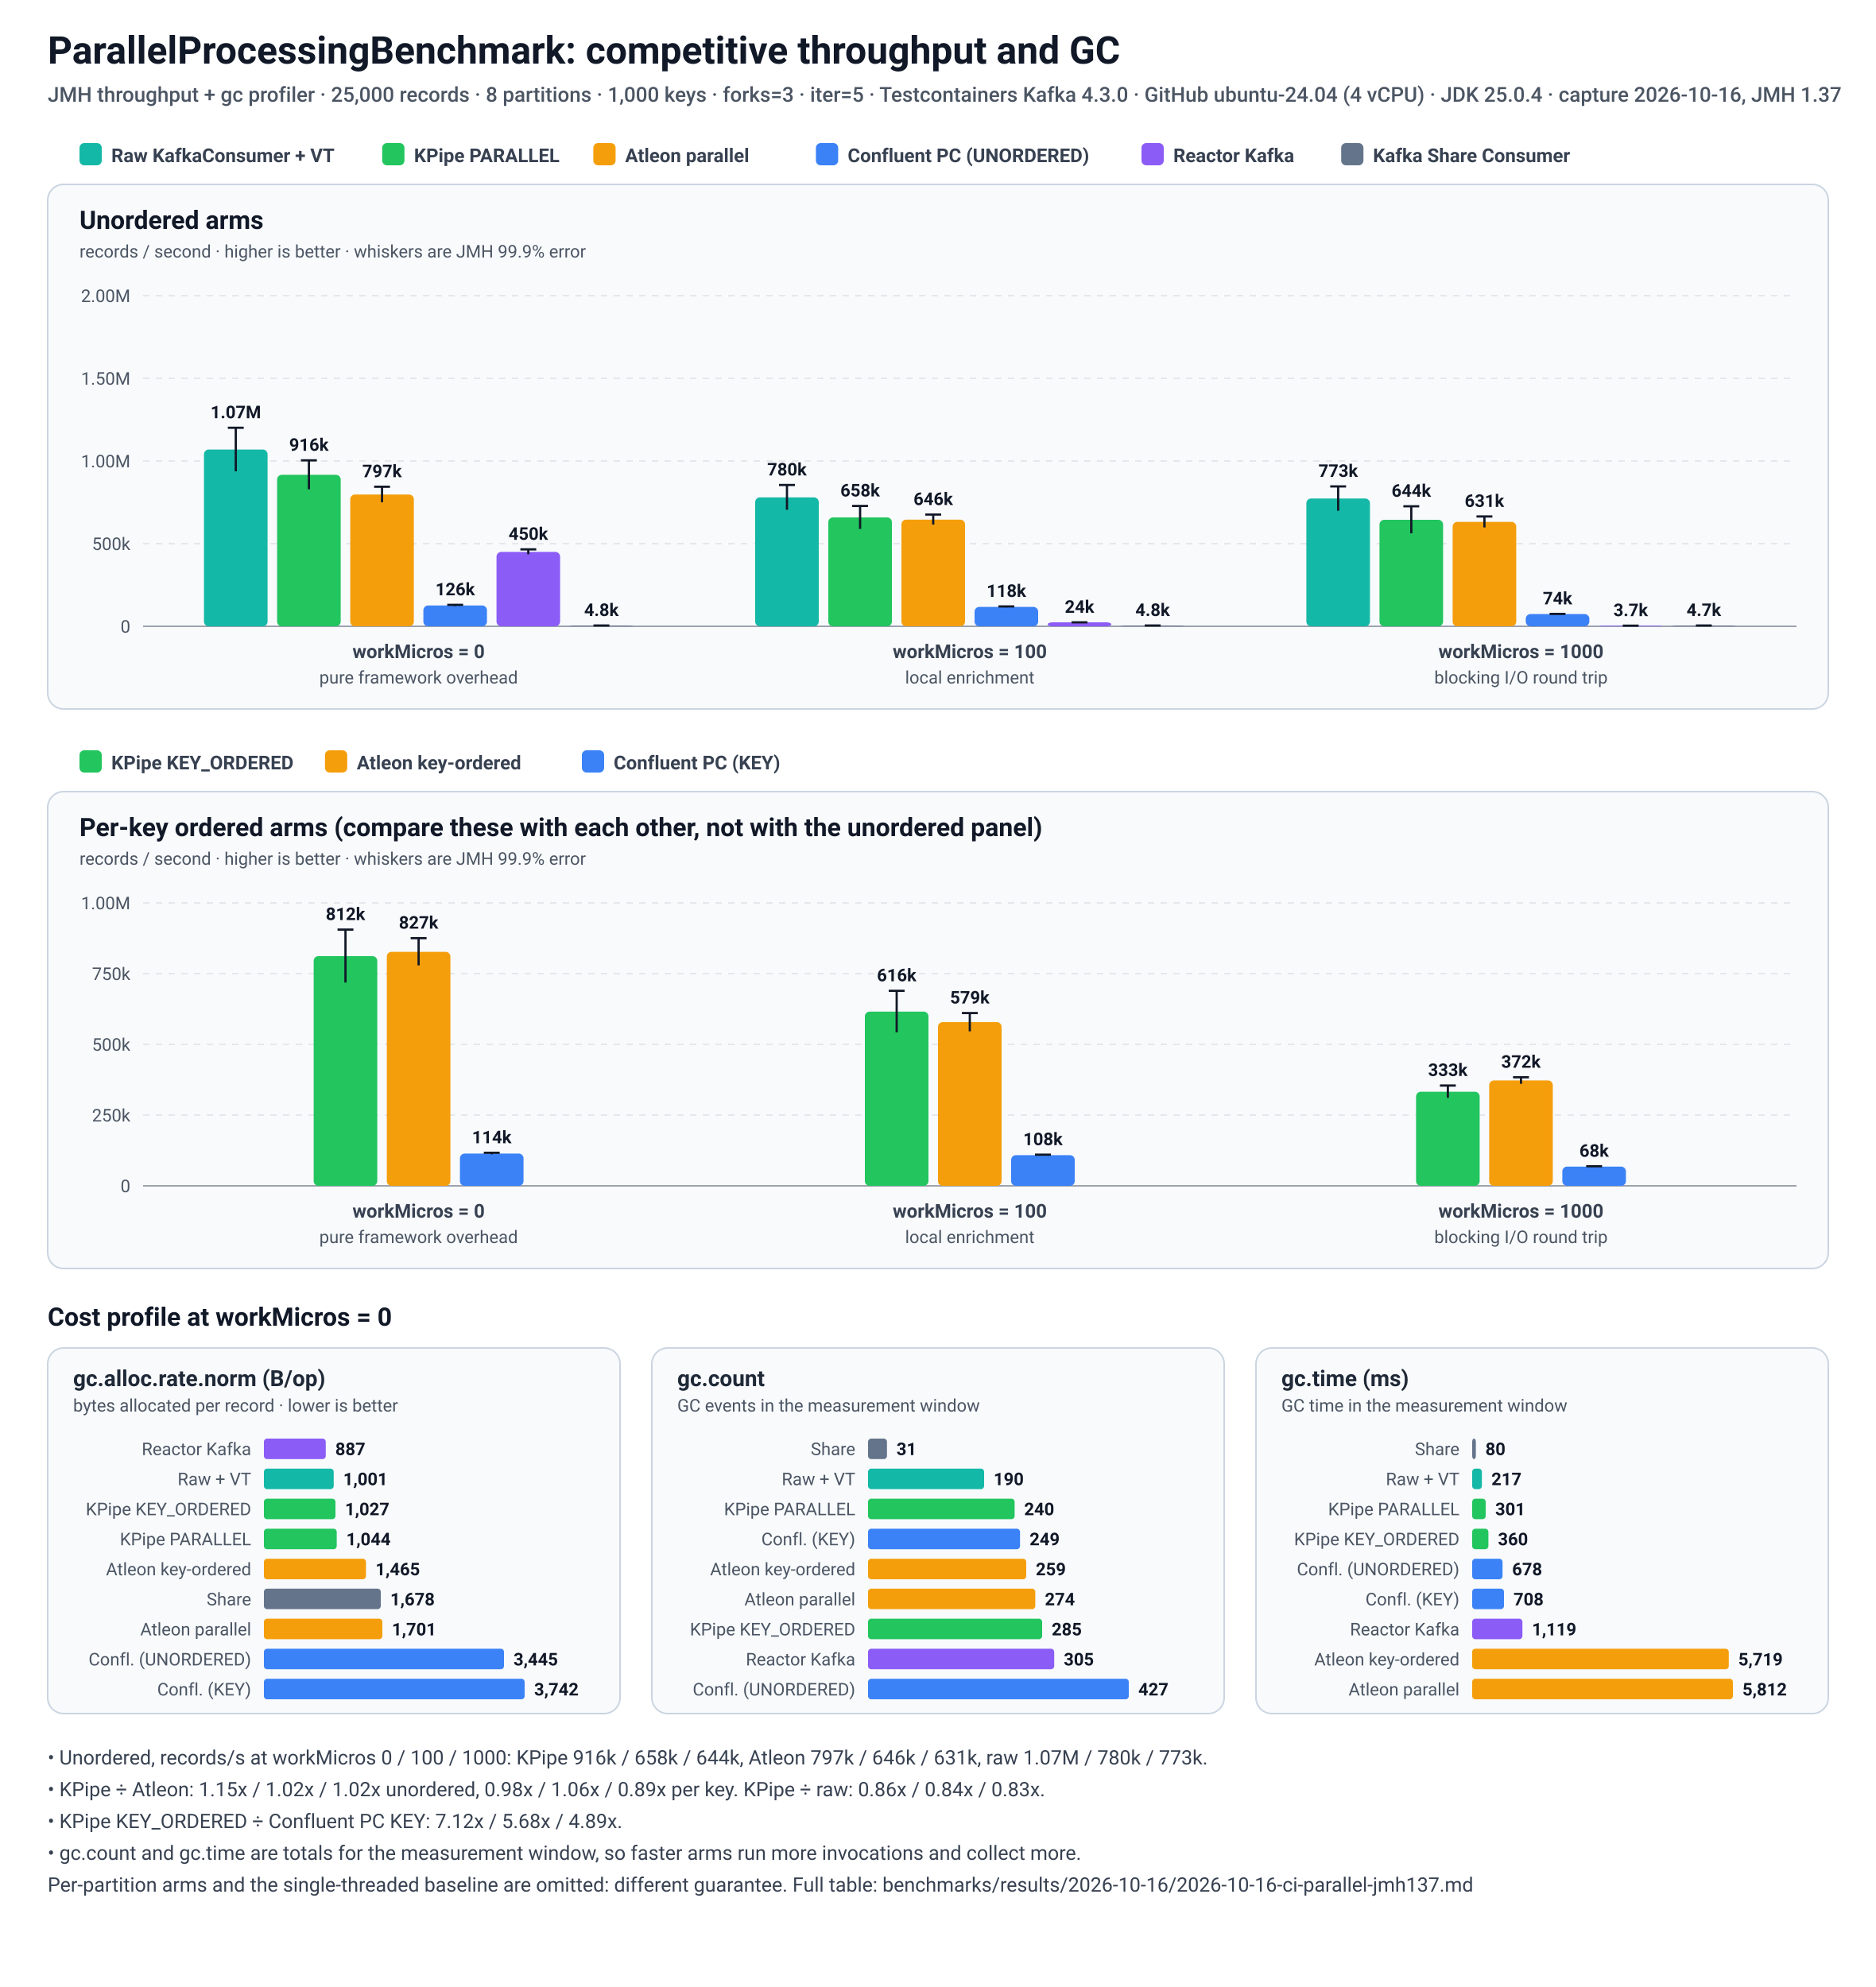
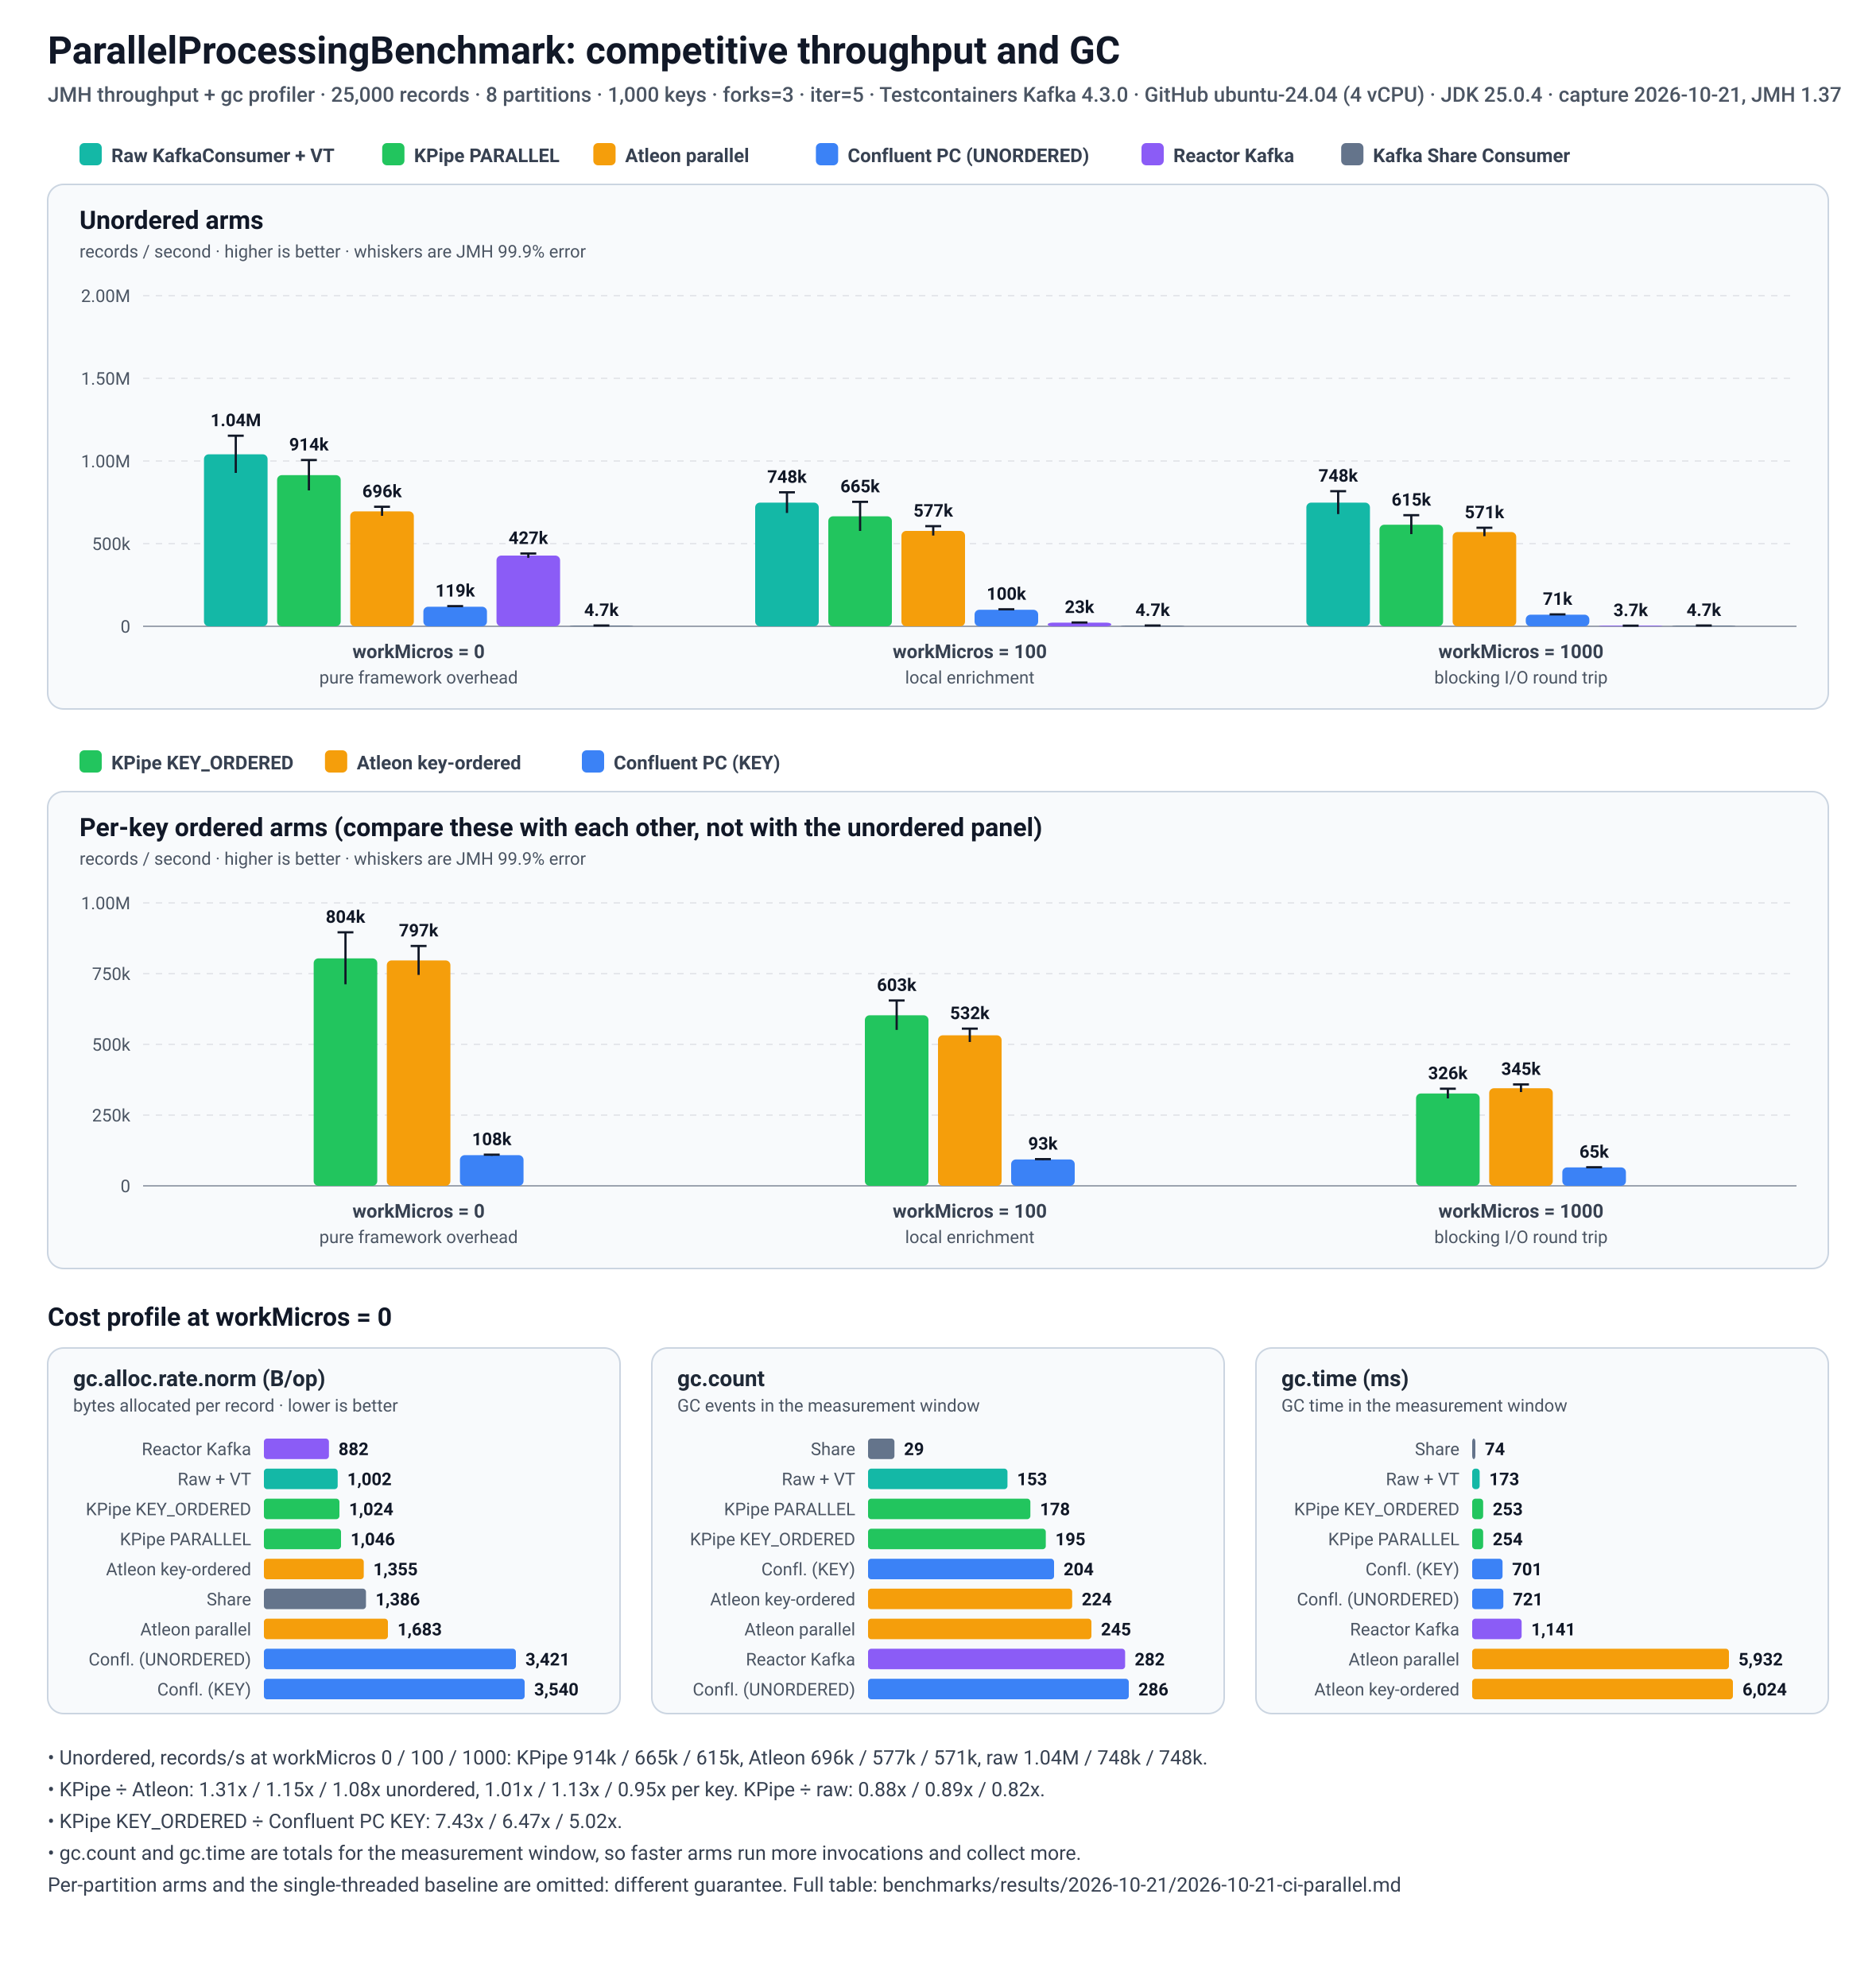
<svg xmlns="http://www.w3.org/2000/svg" width="1180" height="1250" viewBox="0 0 1180 1250" role="img" aria-label="KPipe vs Atleon vs Confluent Parallel Consumer vs Reactor Kafka vs Kafka Share Consumer vs raw KafkaConsumer plus virtual threads: parallel-consumer throughput by ordering guarantee, allocation, and GC">
  <defs>
    <style>
.bg { fill: #ffffff; } .panel { fill: #f8fafc; stroke: #cbd5e1; stroke-width: 1; }
.title { fill: #111827; font: 700 24px -apple-system, BlinkMacSystemFont, Segoe UI, Roboto, sans-serif; }
.subtitle { fill: #4b5563; font: 500 13px -apple-system, BlinkMacSystemFont, Segoe UI, Roboto, sans-serif; }
.h2 { fill: #111827; font: 700 16px -apple-system, BlinkMacSystemFont, Segoe UI, Roboto, sans-serif; }
.h3 { fill: #1f2937; font: 700 14px -apple-system, BlinkMacSystemFont, Segoe UI, Roboto, sans-serif; }
.axis { stroke: #9ca3af; stroke-width: 1; } .grid { stroke: #e5e7eb; stroke-width: 1; stroke-dasharray: 4 4; }
.whisker { stroke: #111827; stroke-width: 1.4; }
.label { fill: #374151; font: 600 12px -apple-system, BlinkMacSystemFont, Segoe UI, Roboto, sans-serif; }
.small { fill: #4b5563; font: 11px -apple-system, BlinkMacSystemFont, Segoe UI, Roboto, sans-serif; }
.value { fill: #111827; font: 700 11px -apple-system, BlinkMacSystemFont, Segoe UI, Roboto, sans-serif; }
.note { fill: #374151; font: 12.5px -apple-system, BlinkMacSystemFont, Segoe UI, Roboto, sans-serif; }
</style>
  </defs>
  <rect width="1180" height="1250" class="bg" />
  <text x="30.0" y="40.0" class="title" text-anchor="start">ParallelProcessingBenchmark: competitive throughput and GC</text>
-   <text x="30.0" y="64.0" class="subtitle" text-anchor="start">JMH throughput + gc profiler · 25,000 records · 8 partitions · 1,000 keys · forks=3 · iter=5 · Testcontainers Kafka 4.3.0 · GitHub ubuntu-24.04 (4 vCPU) · JDK 25.0.4 · capture 2026-10-16, JMH 1.37</text>
+   <text x="30.0" y="64.0" class="subtitle" text-anchor="start">JMH throughput + gc profiler · 25,000 records · 8 partitions · 1,000 keys · forks=3 · iter=5 · Testcontainers Kafka 4.3.0 · GitHub ubuntu-24.04 (4 vCPU) · JDK 25.0.4 · capture 2026-10-21, JMH 1.37</text>
  <rect x="50" y="90" width="14" height="14" rx="3" fill="#14b8a6" />
  <text x="70.0" y="102.0" class="label" text-anchor="start">Raw KafkaConsumer + VT</text>
  <rect x="240.4" y="90" width="14" height="14" rx="3" fill="#22c55e" />
  <text x="260.4" y="102.0" class="label" text-anchor="start">KPipe PARALLEL</text>
  <rect x="373.2" y="90" width="14" height="14" rx="3" fill="#f59e0b" />
  <text x="393.2" y="102.0" class="label" text-anchor="start">Atleon parallel</text>
  <rect x="513.2" y="90" width="14" height="14" rx="3" fill="#3b82f6" />
  <text x="533.2" y="102.0" class="label" text-anchor="start">Confluent PC (UNORDERED)</text>
  <rect x="718.0" y="90" width="14" height="14" rx="3" fill="#8b5cf6" />
  <text x="738.0" y="102.0" class="label" text-anchor="start">Reactor Kafka</text>
  <rect x="843.6" y="90" width="14" height="14" rx="3" fill="#64748b" />
  <text x="863.6" y="102.0" class="label" text-anchor="start">Kafka Share Consumer</text>
  <rect x="30" y="116" width="1120" height="330" rx="10" class="panel" />
  <text x="50.0" y="144.0" class="h2" text-anchor="start">Unordered arms</text>
  <text x="50.0" y="162.0" class="small" text-anchor="start">records / second · higher is better · whiskers are JMH 99.9% error</text>
  <line x1="90" y1="394.0" x2="1130" y2="394.0" class="grid" />
  <text x="82.0" y="398.0" class="small" text-anchor="end">0</text>
  <line x1="90" y1="342.0" x2="1130" y2="342.0" class="grid" />
  <text x="82.0" y="346.0" class="small" text-anchor="end">500k</text>
  <line x1="90" y1="290.0" x2="1130" y2="290.0" class="grid" />
  <text x="82.0" y="294.0" class="small" text-anchor="end">1.00M</text>
  <line x1="90" y1="238.0" x2="1130" y2="238.0" class="grid" />
  <text x="82.0" y="242.0" class="small" text-anchor="end">1.50M</text>
  <line x1="90" y1="186.0" x2="1130" y2="186.0" class="grid" />
  <text x="82.0" y="190.0" class="small" text-anchor="end">2.00M</text>
  <line x1="90" y1="394" x2="1130" y2="394" class="axis" />
-   <rect x="128.3" y="282.8" width="40.0" height="111.2" fill="#14b8a6" rx="3" />
-   <line x1="148.3" y1="296.5" x2="148.3" y2="269.1" class="whisker" />
-   <line x1="143.3" y1="269.1" x2="153.3" y2="269.1" class="whisker" />
-   <text x="148.3" y="263.1" class="value" text-anchor="middle">1.07M</text>
-   <rect x="174.3" y="298.7" width="40.0" height="95.3" fill="#22c55e" rx="3" />
-   <line x1="194.3" y1="307.8" x2="194.3" y2="289.6" class="whisker" />
-   <line x1="189.3" y1="289.6" x2="199.3" y2="289.6" class="whisker" />
-   <text x="194.3" y="283.6" class="value" text-anchor="middle">916k</text>
-   <rect x="220.3" y="311.1" width="40.0" height="82.9" fill="#f59e0b" rx="3" />
-   <line x1="240.3" y1="316.0" x2="240.3" y2="306.2" class="whisker" />
-   <line x1="235.3" y1="306.2" x2="245.3" y2="306.2" class="whisker" />
-   <text x="240.3" y="300.2" class="value" text-anchor="middle">797k</text>
-   <rect x="266.3" y="380.9" width="40.0" height="13.1" fill="#3b82f6" rx="3" />
-   <line x1="286.3" y1="381.3" x2="286.3" y2="380.5" class="whisker" />
-   <line x1="281.3" y1="380.5" x2="291.3" y2="380.5" class="whisker" />
-   <text x="286.3" y="374.5" class="value" text-anchor="middle">126k</text>
-   <rect x="312.3" y="347.2" width="40.0" height="46.8" fill="#8b5cf6" rx="3" />
-   <line x1="332.3" y1="348.7" x2="332.3" y2="345.6" class="whisker" />
-   <line x1="327.3" y1="345.6" x2="337.3" y2="345.6" class="whisker" />
-   <text x="332.3" y="339.6" class="value" text-anchor="middle">450k</text>
+   <rect x="128.3" y="285.8" width="40.0" height="108.2" fill="#14b8a6" rx="3" />
+   <line x1="148.3" y1="297.5" x2="148.3" y2="274.1" class="whisker" />
+   <line x1="143.3" y1="274.1" x2="153.3" y2="274.1" class="whisker" />
+   <text x="148.3" y="268.1" class="value" text-anchor="middle">1.04M</text>
+   <rect x="174.3" y="298.9" width="40.0" height="95.1" fill="#22c55e" rx="3" />
+   <line x1="194.3" y1="308.5" x2="194.3" y2="289.4" class="whisker" />
+   <line x1="189.3" y1="289.4" x2="199.3" y2="289.4" class="whisker" />
+   <text x="194.3" y="283.4" class="value" text-anchor="middle">914k</text>
+   <rect x="220.3" y="321.7" width="40.0" height="72.3" fill="#f59e0b" rx="3" />
+   <line x1="240.3" y1="324.5" x2="240.3" y2="318.8" class="whisker" />
+   <line x1="235.3" y1="318.8" x2="245.3" y2="318.8" class="whisker" />
+   <text x="240.3" y="312.8" class="value" text-anchor="middle">696k</text>
+   <rect x="266.3" y="381.7" width="40.0" height="12.3" fill="#3b82f6" rx="3" />
+   <line x1="286.3" y1="382.0" x2="286.3" y2="381.3" class="whisker" />
+   <line x1="281.3" y1="381.3" x2="291.3" y2="381.3" class="whisker" />
+   <text x="286.3" y="375.3" class="value" text-anchor="middle">119k</text>
+   <rect x="312.3" y="349.5" width="40.0" height="44.5" fill="#8b5cf6" rx="3" />
+   <line x1="332.3" y1="350.9" x2="332.3" y2="348.2" class="whisker" />
+   <line x1="327.3" y1="348.2" x2="337.3" y2="348.2" class="whisker" />
+   <text x="332.3" y="342.2" class="value" text-anchor="middle">427k</text>
  <rect x="358.3" y="393.5" width="40.0" height="0.5" fill="#64748b" rx="3" />
  <line x1="378.3" y1="393.5" x2="378.3" y2="393.5" class="whisker" />
  <line x1="373.3" y1="393.5" x2="383.3" y2="393.5" class="whisker" />
-   <text x="378.3" y="387.5" class="value" text-anchor="middle">4.8k</text>
+   <text x="378.3" y="387.5" class="value" text-anchor="middle">4.7k</text>
  <text x="263.3" y="414.0" class="label" text-anchor="middle">workMicros = 0</text>
  <text x="263.3" y="430.0" class="small" text-anchor="middle">pure framework overhead</text>
-   <rect x="475.0" y="312.9" width="40.0" height="81.1" fill="#14b8a6" rx="3" />
-   <line x1="495.0" y1="320.7" x2="495.0" y2="305.1" class="whisker" />
-   <line x1="490.0" y1="305.1" x2="500.0" y2="305.1" class="whisker" />
-   <text x="495.0" y="299.1" class="value" text-anchor="middle">780k</text>
-   <rect x="521.0" y="325.5" width="40.0" height="68.5" fill="#22c55e" rx="3" />
-   <line x1="541.0" y1="332.7" x2="541.0" y2="318.3" class="whisker" />
-   <line x1="536.0" y1="318.3" x2="546.0" y2="318.3" class="whisker" />
-   <text x="541.0" y="312.3" class="value" text-anchor="middle">658k</text>
-   <rect x="567.0" y="326.9" width="40.0" height="67.1" fill="#f59e0b" rx="3" />
-   <line x1="587.0" y1="330.0" x2="587.0" y2="323.7" class="whisker" />
-   <line x1="582.0" y1="323.7" x2="592.0" y2="323.7" class="whisker" />
-   <text x="587.0" y="317.7" class="value" text-anchor="middle">646k</text>
-   <rect x="613.0" y="381.8" width="40.0" height="12.2" fill="#3b82f6" rx="3" />
-   <line x1="633.0" y1="382.1" x2="633.0" y2="381.5" class="whisker" />
-   <line x1="628.0" y1="381.5" x2="638.0" y2="381.5" class="whisker" />
-   <text x="633.0" y="375.5" class="value" text-anchor="middle">118k</text>
-   <rect x="659.0" y="391.5" width="40.0" height="2.5" fill="#8b5cf6" rx="3" />
-   <line x1="679.0" y1="391.5" x2="679.0" y2="391.5" class="whisker" />
-   <line x1="674.0" y1="391.5" x2="684.0" y2="391.5" class="whisker" />
-   <text x="679.0" y="385.5" class="value" text-anchor="middle">24k</text>
+   <rect x="475.0" y="316.2" width="40.0" height="77.8" fill="#14b8a6" rx="3" />
+   <line x1="495.0" y1="322.7" x2="495.0" y2="309.7" class="whisker" />
+   <line x1="490.0" y1="309.7" x2="500.0" y2="309.7" class="whisker" />
+   <text x="495.0" y="303.7" class="value" text-anchor="middle">748k</text>
+   <rect x="521.0" y="324.8" width="40.0" height="69.2" fill="#22c55e" rx="3" />
+   <line x1="541.0" y1="334.0" x2="541.0" y2="315.7" class="whisker" />
+   <line x1="536.0" y1="315.7" x2="546.0" y2="315.7" class="whisker" />
+   <text x="541.0" y="309.7" class="value" text-anchor="middle">665k</text>
+   <rect x="567.0" y="334.0" width="40.0" height="60.0" fill="#f59e0b" rx="3" />
+   <line x1="587.0" y1="336.9" x2="587.0" y2="331.0" class="whisker" />
+   <line x1="582.0" y1="331.0" x2="592.0" y2="331.0" class="whisker" />
+   <text x="587.0" y="325.0" class="value" text-anchor="middle">577k</text>
+   <rect x="613.0" y="383.6" width="40.0" height="10.4" fill="#3b82f6" rx="3" />
+   <line x1="633.0" y1="383.8" x2="633.0" y2="383.3" class="whisker" />
+   <line x1="628.0" y1="383.3" x2="638.0" y2="383.3" class="whisker" />
+   <text x="633.0" y="377.3" class="value" text-anchor="middle">100k</text>
+   <rect x="659.0" y="391.7" width="40.0" height="2.3" fill="#8b5cf6" rx="3" />
+   <line x1="679.0" y1="391.7" x2="679.0" y2="391.6" class="whisker" />
+   <line x1="674.0" y1="391.6" x2="684.0" y2="391.6" class="whisker" />
+   <text x="679.0" y="385.6" class="value" text-anchor="middle">23k</text>
  <rect x="705.0" y="393.5" width="40.0" height="0.5" fill="#64748b" rx="3" />
  <line x1="725.0" y1="393.5" x2="725.0" y2="393.5" class="whisker" />
  <line x1="720.0" y1="393.5" x2="730.0" y2="393.5" class="whisker" />
-   <text x="725.0" y="387.5" class="value" text-anchor="middle">4.8k</text>
+   <text x="725.0" y="387.5" class="value" text-anchor="middle">4.7k</text>
  <text x="610.0" y="414.0" class="label" text-anchor="middle">workMicros = 100</text>
  <text x="610.0" y="430.0" class="small" text-anchor="middle">local enrichment</text>
-   <rect x="821.7" y="313.6" width="40.0" height="80.4" fill="#14b8a6" rx="3" />
-   <line x1="841.7" y1="321.3" x2="841.7" y2="306.0" class="whisker" />
-   <line x1="836.7" y1="306.0" x2="846.7" y2="306.0" class="whisker" />
-   <text x="841.7" y="300.0" class="value" text-anchor="middle">773k</text>
-   <rect x="867.7" y="327.0" width="40.0" height="67.0" fill="#22c55e" rx="3" />
-   <line x1="887.7" y1="335.5" x2="887.7" y2="318.5" class="whisker" />
-   <line x1="882.7" y1="318.5" x2="892.7" y2="318.5" class="whisker" />
-   <text x="887.7" y="312.5" class="value" text-anchor="middle">644k</text>
-   <rect x="913.7" y="328.3" width="40.0" height="65.7" fill="#f59e0b" rx="3" />
-   <line x1="933.7" y1="331.8" x2="933.7" y2="324.9" class="whisker" />
-   <line x1="928.7" y1="324.9" x2="938.7" y2="324.9" class="whisker" />
-   <text x="933.7" y="318.9" class="value" text-anchor="middle">631k</text>
-   <rect x="959.7" y="386.3" width="40.0" height="7.7" fill="#3b82f6" rx="3" />
-   <line x1="979.7" y1="386.4" x2="979.7" y2="386.2" class="whisker" />
-   <line x1="974.7" y1="386.2" x2="984.7" y2="386.2" class="whisker" />
-   <text x="979.7" y="380.2" class="value" text-anchor="middle">74k</text>
+   <rect x="821.7" y="316.2" width="40.0" height="77.8" fill="#14b8a6" rx="3" />
+   <line x1="841.7" y1="323.4" x2="841.7" y2="309.0" class="whisker" />
+   <line x1="836.7" y1="309.0" x2="846.7" y2="309.0" class="whisker" />
+   <text x="841.7" y="303.0" class="value" text-anchor="middle">748k</text>
+   <rect x="867.7" y="330.1" width="40.0" height="63.9" fill="#22c55e" rx="3" />
+   <line x1="887.7" y1="336.0" x2="887.7" y2="324.1" class="whisker" />
+   <line x1="882.7" y1="324.1" x2="892.7" y2="324.1" class="whisker" />
+   <text x="887.7" y="318.1" class="value" text-anchor="middle">615k</text>
+   <rect x="913.7" y="334.7" width="40.0" height="59.3" fill="#f59e0b" rx="3" />
+   <line x1="933.7" y1="337.3" x2="933.7" y2="332.0" class="whisker" />
+   <line x1="928.7" y1="332.0" x2="938.7" y2="332.0" class="whisker" />
+   <text x="933.7" y="326.0" class="value" text-anchor="middle">571k</text>
+   <rect x="959.7" y="386.7" width="40.0" height="7.3" fill="#3b82f6" rx="3" />
+   <line x1="979.7" y1="386.8" x2="979.7" y2="386.5" class="whisker" />
+   <line x1="974.7" y1="386.5" x2="984.7" y2="386.5" class="whisker" />
+   <text x="979.7" y="380.5" class="value" text-anchor="middle">71k</text>
  <rect x="1005.7" y="393.6" width="40.0" height="0.4" fill="#8b5cf6" rx="3" />
  <line x1="1025.7" y1="393.6" x2="1025.7" y2="393.6" class="whisker" />
  <line x1="1020.7" y1="393.6" x2="1030.7" y2="393.6" class="whisker" />
  <text x="1025.7" y="387.6" class="value" text-anchor="middle">3.7k</text>
  <rect x="1051.7" y="393.5" width="40.0" height="0.5" fill="#64748b" rx="3" />
  <line x1="1071.7" y1="393.5" x2="1071.7" y2="393.5" class="whisker" />
  <line x1="1066.7" y1="393.5" x2="1076.7" y2="393.5" class="whisker" />
  <text x="1071.7" y="387.5" class="value" text-anchor="middle">4.7k</text>
  <text x="956.7" y="414.0" class="label" text-anchor="middle">workMicros = 1000</text>
  <text x="956.7" y="430.0" class="small" text-anchor="middle">blocking I/O round trip</text>
  <rect x="50" y="472" width="14" height="14" rx="3" fill="#22c55e" />
  <text x="70.0" y="484.0" class="label" text-anchor="start">KPipe KEY_ORDERED</text>
  <rect x="204.4" y="472" width="14" height="14" rx="3" fill="#f59e0b" />
  <text x="224.4" y="484.0" class="label" text-anchor="start">Atleon key-ordered</text>
  <rect x="366.0" y="472" width="14" height="14" rx="3" fill="#3b82f6" />
  <text x="386.0" y="484.0" class="label" text-anchor="start">Confluent PC (KEY)</text>
  <rect x="30" y="498" width="1120" height="300" rx="10" class="panel" />
  <text x="50.0" y="526.0" class="h2" text-anchor="start">Per-key ordered arms (compare these with each other, not with the unordered panel)</text>
  <text x="50.0" y="544.0" class="small" text-anchor="start">records / second · higher is better · whiskers are JMH 99.9% error</text>
  <line x1="90" y1="746.0" x2="1130" y2="746.0" class="grid" />
  <text x="82.0" y="750.0" class="small" text-anchor="end">0</text>
  <line x1="90" y1="701.5" x2="1130" y2="701.5" class="grid" />
  <text x="82.0" y="705.5" class="small" text-anchor="end">250k</text>
  <line x1="90" y1="657.0" x2="1130" y2="657.0" class="grid" />
  <text x="82.0" y="661.0" class="small" text-anchor="end">500k</text>
  <line x1="90" y1="612.5" x2="1130" y2="612.5" class="grid" />
  <text x="82.0" y="616.5" class="small" text-anchor="end">750k</text>
  <line x1="90" y1="568.0" x2="1130" y2="568.0" class="grid" />
  <text x="82.0" y="572.0" class="small" text-anchor="end">1.00M</text>
  <line x1="90" y1="746" x2="1130" y2="746" class="axis" />
-   <rect x="197.3" y="601.5" width="40.0" height="144.5" fill="#22c55e" rx="3" />
-   <line x1="217.3" y1="618.1" x2="217.3" y2="584.8" class="whisker" />
-   <line x1="212.3" y1="584.8" x2="222.3" y2="584.8" class="whisker" />
-   <text x="217.3" y="578.8" class="value" text-anchor="middle">812k</text>
-   <rect x="243.3" y="598.8" width="40.0" height="147.2" fill="#f59e0b" rx="3" />
-   <line x1="263.3" y1="607.3" x2="263.3" y2="590.2" class="whisker" />
-   <line x1="258.3" y1="590.2" x2="268.3" y2="590.2" class="whisker" />
-   <text x="263.3" y="584.2" class="value" text-anchor="middle">827k</text>
-   <rect x="289.3" y="725.7" width="40.0" height="20.3" fill="#3b82f6" rx="3" />
-   <line x1="309.3" y1="726.2" x2="309.3" y2="725.2" class="whisker" />
-   <line x1="304.3" y1="725.2" x2="314.3" y2="725.2" class="whisker" />
-   <text x="309.3" y="719.2" class="value" text-anchor="middle">114k</text>
+   <rect x="197.3" y="602.9" width="40.0" height="143.1" fill="#22c55e" rx="3" />
+   <line x1="217.3" y1="619.2" x2="217.3" y2="586.5" class="whisker" />
+   <line x1="212.3" y1="586.5" x2="222.3" y2="586.5" class="whisker" />
+   <text x="217.3" y="580.5" class="value" text-anchor="middle">804k</text>
+   <rect x="243.3" y="604.2" width="40.0" height="141.8" fill="#f59e0b" rx="3" />
+   <line x1="263.3" y1="613.3" x2="263.3" y2="595.1" class="whisker" />
+   <line x1="258.3" y1="595.1" x2="268.3" y2="595.1" class="whisker" />
+   <text x="263.3" y="589.1" class="value" text-anchor="middle">797k</text>
+   <rect x="289.3" y="726.7" width="40.0" height="19.3" fill="#3b82f6" rx="3" />
+   <line x1="309.3" y1="727.1" x2="309.3" y2="726.4" class="whisker" />
+   <line x1="304.3" y1="726.4" x2="314.3" y2="726.4" class="whisker" />
+   <text x="309.3" y="720.4" class="value" text-anchor="middle">108k</text>
  <text x="263.3" y="766.0" class="label" text-anchor="middle">workMicros = 0</text>
  <text x="263.3" y="782.0" class="small" text-anchor="middle">pure framework overhead</text>
-   <rect x="544.0" y="636.4" width="40.0" height="109.6" fill="#22c55e" rx="3" />
-   <line x1="564.0" y1="649.4" x2="564.0" y2="623.3" class="whisker" />
-   <line x1="559.0" y1="623.3" x2="569.0" y2="623.3" class="whisker" />
-   <text x="564.0" y="617.3" class="value" text-anchor="middle">616k</text>
-   <rect x="590.0" y="643.0" width="40.0" height="103.0" fill="#f59e0b" rx="3" />
-   <line x1="610.0" y1="648.8" x2="610.0" y2="637.3" class="whisker" />
-   <line x1="605.0" y1="637.3" x2="615.0" y2="637.3" class="whisker" />
-   <text x="610.0" y="631.3" class="value" text-anchor="middle">579k</text>
-   <rect x="636.0" y="726.7" width="40.0" height="19.3" fill="#3b82f6" rx="3" />
-   <line x1="656.0" y1="727.0" x2="656.0" y2="726.4" class="whisker" />
-   <line x1="651.0" y1="726.4" x2="661.0" y2="726.4" class="whisker" />
-   <text x="656.0" y="720.4" class="value" text-anchor="middle">108k</text>
+   <rect x="544.0" y="638.7" width="40.0" height="107.3" fill="#22c55e" rx="3" />
+   <line x1="564.0" y1="647.9" x2="564.0" y2="629.4" class="whisker" />
+   <line x1="559.0" y1="629.4" x2="569.0" y2="629.4" class="whisker" />
+   <text x="564.0" y="623.4" class="value" text-anchor="middle">603k</text>
+   <rect x="590.0" y="651.3" width="40.0" height="94.7" fill="#f59e0b" rx="3" />
+   <line x1="610.0" y1="655.5" x2="610.0" y2="647.1" class="whisker" />
+   <line x1="605.0" y1="647.1" x2="615.0" y2="647.1" class="whisker" />
+   <text x="610.0" y="641.1" class="value" text-anchor="middle">532k</text>
+   <rect x="636.0" y="729.4" width="40.0" height="16.6" fill="#3b82f6" rx="3" />
+   <line x1="656.0" y1="729.7" x2="656.0" y2="729.2" class="whisker" />
+   <line x1="651.0" y1="729.2" x2="661.0" y2="729.2" class="whisker" />
+   <text x="656.0" y="723.2" class="value" text-anchor="middle">93k</text>
  <text x="610.0" y="766.0" class="label" text-anchor="middle">workMicros = 100</text>
  <text x="610.0" y="782.0" class="small" text-anchor="middle">local enrichment</text>
-   <rect x="890.7" y="686.8" width="40.0" height="59.2" fill="#22c55e" rx="3" />
-   <line x1="910.7" y1="690.6" x2="910.7" y2="682.9" class="whisker" />
-   <line x1="905.7" y1="682.9" x2="915.7" y2="682.9" class="whisker" />
-   <text x="910.7" y="676.9" class="value" text-anchor="middle">333k</text>
-   <rect x="936.7" y="679.7" width="40.0" height="66.3" fill="#f59e0b" rx="3" />
-   <line x1="956.7" y1="681.8" x2="956.7" y2="677.7" class="whisker" />
-   <line x1="951.7" y1="677.7" x2="961.7" y2="677.7" class="whisker" />
-   <text x="956.7" y="671.7" class="value" text-anchor="middle">372k</text>
-   <rect x="982.7" y="733.9" width="40.0" height="12.1" fill="#3b82f6" rx="3" />
-   <line x1="1002.7" y1="734.0" x2="1002.7" y2="733.7" class="whisker" />
-   <line x1="997.7" y1="733.7" x2="1007.7" y2="733.7" class="whisker" />
-   <text x="1002.7" y="727.7" class="value" text-anchor="middle">68k</text>
+   <rect x="890.7" y="687.9" width="40.0" height="58.1" fill="#22c55e" rx="3" />
+   <line x1="910.7" y1="691.0" x2="910.7" y2="684.9" class="whisker" />
+   <line x1="905.7" y1="684.9" x2="915.7" y2="684.9" class="whisker" />
+   <text x="910.7" y="678.9" class="value" text-anchor="middle">326k</text>
+   <rect x="936.7" y="684.6" width="40.0" height="61.4" fill="#f59e0b" rx="3" />
+   <line x1="956.7" y1="687.0" x2="956.7" y2="682.2" class="whisker" />
+   <line x1="951.7" y1="682.2" x2="961.7" y2="682.2" class="whisker" />
+   <text x="956.7" y="676.2" class="value" text-anchor="middle">345k</text>
+   <rect x="982.7" y="734.4" width="40.0" height="11.6" fill="#3b82f6" rx="3" />
+   <line x1="1002.7" y1="734.6" x2="1002.7" y2="734.3" class="whisker" />
+   <line x1="997.7" y1="734.3" x2="1007.7" y2="734.3" class="whisker" />
+   <text x="1002.7" y="728.3" class="value" text-anchor="middle">65k</text>
  <text x="956.7" y="766.0" class="label" text-anchor="middle">workMicros = 1000</text>
  <text x="956.7" y="782.0" class="small" text-anchor="middle">blocking I/O round trip</text>
  <text x="30.0" y="834.0" class="h2" text-anchor="start">Cost profile at workMicros = 0</text>
  <rect x="30" y="848" width="360.0" height="230" rx="10" class="panel" />
  <text x="46.0" y="872.0" class="h3" text-anchor="start">gc.alloc.rate.norm (B/op)</text>
  <text x="46.0" y="888.0" class="small" text-anchor="start">bytes allocated per record · lower is better</text>
  <text x="158.0" y="915.4" class="small" text-anchor="end">Reactor Kafka</text>
-   <rect x="166" y="905.0" width="38.9" height="12.9" rx="2" fill="#8b5cf6" />
-   <text x="210.9" y="915.4" class="value" text-anchor="start">887</text>
+   <rect x="166" y="905.0" width="40.9" height="12.9" rx="2" fill="#8b5cf6" />
+   <text x="212.9" y="915.4" class="value" text-anchor="start">882</text>
  <text x="158.0" y="934.3" class="small" text-anchor="end">Raw + VT</text>
-   <rect x="166" y="923.9" width="43.9" height="12.9" rx="2" fill="#14b8a6" />
-   <text x="215.9" y="934.3" class="value" text-anchor="start">1,001</text>
+   <rect x="166" y="923.9" width="46.4" height="12.9" rx="2" fill="#14b8a6" />
+   <text x="218.4" y="934.3" class="value" text-anchor="start">1,002</text>
  <text x="158.0" y="953.2" class="small" text-anchor="end">KPipe KEY_ORDERED</text>
-   <rect x="166" y="942.8" width="45.0" height="12.9" rx="2" fill="#22c55e" />
-   <text x="217.0" y="953.2" class="value" text-anchor="start">1,027</text>
+   <rect x="166" y="942.8" width="47.5" height="12.9" rx="2" fill="#22c55e" />
+   <text x="219.5" y="953.2" class="value" text-anchor="start">1,024</text>
  <text x="158.0" y="972.1" class="small" text-anchor="end">KPipe PARALLEL</text>
-   <rect x="166" y="961.7" width="45.8" height="12.9" rx="2" fill="#22c55e" />
-   <text x="217.8" y="972.1" class="value" text-anchor="start">1,044</text>
+   <rect x="166" y="961.7" width="48.5" height="12.9" rx="2" fill="#22c55e" />
+   <text x="220.5" y="972.1" class="value" text-anchor="start">1,046</text>
  <text x="158.0" y="991.0" class="small" text-anchor="end">Atleon key-ordered</text>
-   <rect x="166" y="980.6" width="64.2" height="12.9" rx="2" fill="#f59e0b" />
-   <text x="236.2" y="991.0" class="value" text-anchor="start">1,465</text>
+   <rect x="166" y="980.6" width="62.8" height="12.9" rx="2" fill="#f59e0b" />
+   <text x="234.8" y="991.0" class="value" text-anchor="start">1,355</text>
  <text x="158.0" y="1009.9" class="small" text-anchor="end">Share</text>
-   <rect x="166" y="999.4" width="73.5" height="12.9" rx="2" fill="#64748b" />
-   <text x="245.5" y="1009.9" class="value" text-anchor="start">1,678</text>
+   <rect x="166" y="999.4" width="64.2" height="12.9" rx="2" fill="#64748b" />
+   <text x="236.2" y="1009.9" class="value" text-anchor="start">1,386</text>
  <text x="158.0" y="1028.8" class="small" text-anchor="end">Atleon parallel</text>
-   <rect x="166" y="1018.3" width="74.5" height="12.9" rx="2" fill="#f59e0b" />
-   <text x="246.5" y="1028.8" class="value" text-anchor="start">1,701</text>
+   <rect x="166" y="1018.3" width="78.0" height="12.9" rx="2" fill="#f59e0b" />
+   <text x="250.0" y="1028.8" class="value" text-anchor="start">1,683</text>
  <text x="158.0" y="1047.7" class="small" text-anchor="end">Confl. (UNORDERED)</text>
-   <rect x="166" y="1037.2" width="151.0" height="12.9" rx="2" fill="#3b82f6" />
-   <text x="323.0" y="1047.7" class="value" text-anchor="start">3,445</text>
+   <rect x="166" y="1037.2" width="158.5" height="12.9" rx="2" fill="#3b82f6" />
+   <text x="330.5" y="1047.7" class="value" text-anchor="start">3,421</text>
  <text x="158.0" y="1066.6" class="small" text-anchor="end">Confl. (KEY)</text>
  <rect x="166" y="1056.1" width="164.0" height="12.9" rx="2" fill="#3b82f6" />
-   <text x="336.0" y="1066.6" class="value" text-anchor="start">3,742</text>
+   <text x="336.0" y="1066.6" class="value" text-anchor="start">3,540</text>
  <rect x="410.0" y="848" width="360.0" height="230" rx="10" class="panel" />
  <text x="426.0" y="872.0" class="h3" text-anchor="start">gc.count</text>
  <text x="426.0" y="888.0" class="small" text-anchor="start">GC events in the measurement window</text>
  <text x="538.0" y="915.4" class="small" text-anchor="end">Share</text>
-   <rect x="546.0" y="905.0" width="11.9" height="12.9" rx="2" fill="#64748b" />
-   <text x="563.9" y="915.4" class="value" text-anchor="start">31</text>
+   <rect x="546.0" y="905.0" width="16.6" height="12.9" rx="2" fill="#64748b" />
+   <text x="568.6" y="915.4" class="value" text-anchor="start">29</text>
  <text x="538.0" y="934.3" class="small" text-anchor="end">Raw + VT</text>
-   <rect x="546.0" y="923.9" width="73.0" height="12.9" rx="2" fill="#14b8a6" />
-   <text x="625.0" y="934.3" class="value" text-anchor="start">190</text>
+   <rect x="546.0" y="923.9" width="87.7" height="12.9" rx="2" fill="#14b8a6" />
+   <text x="639.7" y="934.3" class="value" text-anchor="start">153</text>
  <text x="538.0" y="953.2" class="small" text-anchor="end">KPipe PARALLEL</text>
-   <rect x="546.0" y="942.8" width="92.2" height="12.9" rx="2" fill="#22c55e" />
-   <text x="644.2" y="953.2" class="value" text-anchor="start">240</text>
-   <text x="538.0" y="972.1" class="small" text-anchor="end">Confl. (KEY)</text>
-   <rect x="546.0" y="961.7" width="95.6" height="12.9" rx="2" fill="#3b82f6" />
-   <text x="647.6" y="972.1" class="value" text-anchor="start">249</text>
-   <text x="538.0" y="991.0" class="small" text-anchor="end">Atleon key-ordered</text>
-   <rect x="546.0" y="980.6" width="99.5" height="12.9" rx="2" fill="#f59e0b" />
-   <text x="651.5" y="991.0" class="value" text-anchor="start">259</text>
-   <text x="538.0" y="1009.9" class="small" text-anchor="end">Atleon parallel</text>
-   <rect x="546.0" y="999.4" width="105.2" height="12.9" rx="2" fill="#f59e0b" />
-   <text x="657.2" y="1009.9" class="value" text-anchor="start">274</text>
-   <text x="538.0" y="1028.8" class="small" text-anchor="end">KPipe KEY_ORDERED</text>
-   <rect x="546.0" y="1018.3" width="109.5" height="12.9" rx="2" fill="#22c55e" />
-   <text x="661.5" y="1028.8" class="value" text-anchor="start">285</text>
+   <rect x="546.0" y="942.8" width="102.1" height="12.9" rx="2" fill="#22c55e" />
+   <text x="654.1" y="953.2" class="value" text-anchor="start">178</text>
+   <text x="538.0" y="972.1" class="small" text-anchor="end">KPipe KEY_ORDERED</text>
+   <rect x="546.0" y="961.7" width="111.8" height="12.9" rx="2" fill="#22c55e" />
+   <text x="663.8" y="972.1" class="value" text-anchor="start">195</text>
+   <text x="538.0" y="991.0" class="small" text-anchor="end">Confl. (KEY)</text>
+   <rect x="546.0" y="980.6" width="117.0" height="12.9" rx="2" fill="#3b82f6" />
+   <text x="669.0" y="991.0" class="value" text-anchor="start">204</text>
+   <text x="538.0" y="1009.9" class="small" text-anchor="end">Atleon key-ordered</text>
+   <rect x="546.0" y="999.4" width="128.4" height="12.9" rx="2" fill="#f59e0b" />
+   <text x="680.4" y="1009.9" class="value" text-anchor="start">224</text>
+   <text x="538.0" y="1028.8" class="small" text-anchor="end">Atleon parallel</text>
+   <rect x="546.0" y="1018.3" width="140.5" height="12.9" rx="2" fill="#f59e0b" />
+   <text x="692.5" y="1028.8" class="value" text-anchor="start">245</text>
  <text x="538.0" y="1047.7" class="small" text-anchor="end">Reactor Kafka</text>
-   <rect x="546.0" y="1037.2" width="117.1" height="12.9" rx="2" fill="#8b5cf6" />
-   <text x="669.1" y="1047.7" class="value" text-anchor="start">305</text>
+   <rect x="546.0" y="1037.2" width="161.7" height="12.9" rx="2" fill="#8b5cf6" />
+   <text x="713.7" y="1047.7" class="value" text-anchor="start">282</text>
  <text x="538.0" y="1066.6" class="small" text-anchor="end">Confl. (UNORDERED)</text>
  <rect x="546.0" y="1056.1" width="164.0" height="12.9" rx="2" fill="#3b82f6" />
-   <text x="716.0" y="1066.6" class="value" text-anchor="start">427</text>
+   <text x="716.0" y="1066.6" class="value" text-anchor="start">286</text>
  <rect x="790.0" y="848" width="360.0" height="230" rx="10" class="panel" />
  <text x="806.0" y="872.0" class="h3" text-anchor="start">gc.time (ms)</text>
  <text x="806.0" y="888.0" class="small" text-anchor="start">GC time in the measurement window</text>
  <text x="918.0" y="915.4" class="small" text-anchor="end">Share</text>
-   <rect x="926.0" y="905.0" width="2.3" height="12.9" rx="2" fill="#64748b" />
-   <text x="934.3" y="915.4" class="value" text-anchor="start">80</text>
+   <rect x="926.0" y="905.0" width="2.0" height="12.9" rx="2" fill="#64748b" />
+   <text x="934.0" y="915.4" class="value" text-anchor="start">74</text>
  <text x="918.0" y="934.3" class="small" text-anchor="end">Raw + VT</text>
-   <rect x="926.0" y="923.9" width="6.1" height="12.9" rx="2" fill="#14b8a6" />
-   <text x="938.1" y="934.3" class="value" text-anchor="start">217</text>
-   <text x="918.0" y="953.2" class="small" text-anchor="end">KPipe PARALLEL</text>
-   <rect x="926.0" y="942.8" width="8.5" height="12.9" rx="2" fill="#22c55e" />
-   <text x="940.5" y="953.2" class="value" text-anchor="start">301</text>
-   <text x="918.0" y="972.1" class="small" text-anchor="end">KPipe KEY_ORDERED</text>
-   <rect x="926.0" y="961.7" width="10.2" height="12.9" rx="2" fill="#22c55e" />
-   <text x="942.2" y="972.1" class="value" text-anchor="start">360</text>
-   <text x="918.0" y="991.0" class="small" text-anchor="end">Confl. (UNORDERED)</text>
+   <rect x="926.0" y="923.9" width="4.7" height="12.9" rx="2" fill="#14b8a6" />
+   <text x="936.7" y="934.3" class="value" text-anchor="start">173</text>
+   <text x="918.0" y="953.2" class="small" text-anchor="end">KPipe KEY_ORDERED</text>
+   <rect x="926.0" y="942.8" width="6.9" height="12.9" rx="2" fill="#22c55e" />
+   <text x="938.9" y="953.2" class="value" text-anchor="start">253</text>
+   <text x="918.0" y="972.1" class="small" text-anchor="end">KPipe PARALLEL</text>
+   <rect x="926.0" y="961.7" width="6.9" height="12.9" rx="2" fill="#22c55e" />
+   <text x="938.9" y="972.1" class="value" text-anchor="start">254</text>
+   <text x="918.0" y="991.0" class="small" text-anchor="end">Confl. (KEY)</text>
  <rect x="926.0" y="980.6" width="19.1" height="12.9" rx="2" fill="#3b82f6" />
-   <text x="951.1" y="991.0" class="value" text-anchor="start">678</text>
-   <text x="918.0" y="1009.9" class="small" text-anchor="end">Confl. (KEY)</text>
-   <rect x="926.0" y="999.4" width="20.0" height="12.9" rx="2" fill="#3b82f6" />
-   <text x="952.0" y="1009.9" class="value" text-anchor="start">708</text>
+   <text x="951.1" y="991.0" class="value" text-anchor="start">701</text>
+   <text x="918.0" y="1009.9" class="small" text-anchor="end">Confl. (UNORDERED)</text>
+   <rect x="926.0" y="999.4" width="19.6" height="12.9" rx="2" fill="#3b82f6" />
+   <text x="951.6" y="1009.9" class="value" text-anchor="start">721</text>
  <text x="918.0" y="1028.8" class="small" text-anchor="end">Reactor Kafka</text>
-   <rect x="926.0" y="1018.3" width="31.6" height="12.9" rx="2" fill="#8b5cf6" />
-   <text x="963.6" y="1028.8" class="value" text-anchor="start">1,119</text>
-   <text x="918.0" y="1047.7" class="small" text-anchor="end">Atleon key-ordered</text>
-   <rect x="926.0" y="1037.2" width="161.4" height="12.9" rx="2" fill="#f59e0b" />
-   <text x="1093.4" y="1047.7" class="value" text-anchor="start">5,719</text>
-   <text x="918.0" y="1066.6" class="small" text-anchor="end">Atleon parallel</text>
+   <rect x="926.0" y="1018.3" width="31.1" height="12.9" rx="2" fill="#8b5cf6" />
+   <text x="963.1" y="1028.8" class="value" text-anchor="start">1,141</text>
+   <text x="918.0" y="1047.7" class="small" text-anchor="end">Atleon parallel</text>
+   <rect x="926.0" y="1037.2" width="161.5" height="12.9" rx="2" fill="#f59e0b" />
+   <text x="1093.5" y="1047.7" class="value" text-anchor="start">5,932</text>
+   <text x="918.0" y="1066.6" class="small" text-anchor="end">Atleon key-ordered</text>
  <rect x="926.0" y="1056.1" width="164.0" height="12.9" rx="2" fill="#f59e0b" />
-   <text x="1096.0" y="1066.6" class="value" text-anchor="start">5,812</text>
-   <text x="30.0" y="1110.0" class="note" text-anchor="start">• Unordered, records/s at workMicros 0 / 100 / 1000: KPipe 916k / 658k / 644k, Atleon 797k / 646k / 631k, raw 1.07M / 780k / 773k.</text>
-   <text x="30.0" y="1130.0" class="note" text-anchor="start">• KPipe ÷ Atleon: 1.15x / 1.02x / 1.02x unordered, 0.98x / 1.06x / 0.89x per key. KPipe ÷ raw: 0.86x / 0.84x / 0.83x.</text>
-   <text x="30.0" y="1150.0" class="note" text-anchor="start">• KPipe KEY_ORDERED ÷ Confluent PC KEY: 7.12x / 5.68x / 4.89x.</text>
+   <text x="1096.0" y="1066.6" class="value" text-anchor="start">6,024</text>
+   <text x="30.0" y="1110.0" class="note" text-anchor="start">• Unordered, records/s at workMicros 0 / 100 / 1000: KPipe 914k / 665k / 615k, Atleon 696k / 577k / 571k, raw 1.04M / 748k / 748k.</text>
+   <text x="30.0" y="1130.0" class="note" text-anchor="start">• KPipe ÷ Atleon: 1.31x / 1.15x / 1.08x unordered, 1.01x / 1.13x / 0.95x per key. KPipe ÷ raw: 0.88x / 0.89x / 0.82x.</text>
+   <text x="30.0" y="1150.0" class="note" text-anchor="start">• KPipe KEY_ORDERED ÷ Confluent PC KEY: 7.43x / 6.47x / 5.02x.</text>
  <text x="30.0" y="1170.0" class="note" text-anchor="start">• gc.count and gc.time are totals for the measurement window, so faster arms run more invocations and collect more.</text>
-   <text x="30.0" y="1190.0" class="note" text-anchor="start">  Per-partition arms and the single-threaded baseline are omitted: different guarantee. Full table: benchmarks/results/2026-10-16/2026-10-16-ci-parallel-jmh137.md</text>
+   <text x="30.0" y="1190.0" class="note" text-anchor="start">  Per-partition arms and the single-threaded baseline are omitted: different guarantee. Full table: benchmarks/results/2026-10-21/2026-10-21-ci-parallel.md</text>
</svg>
